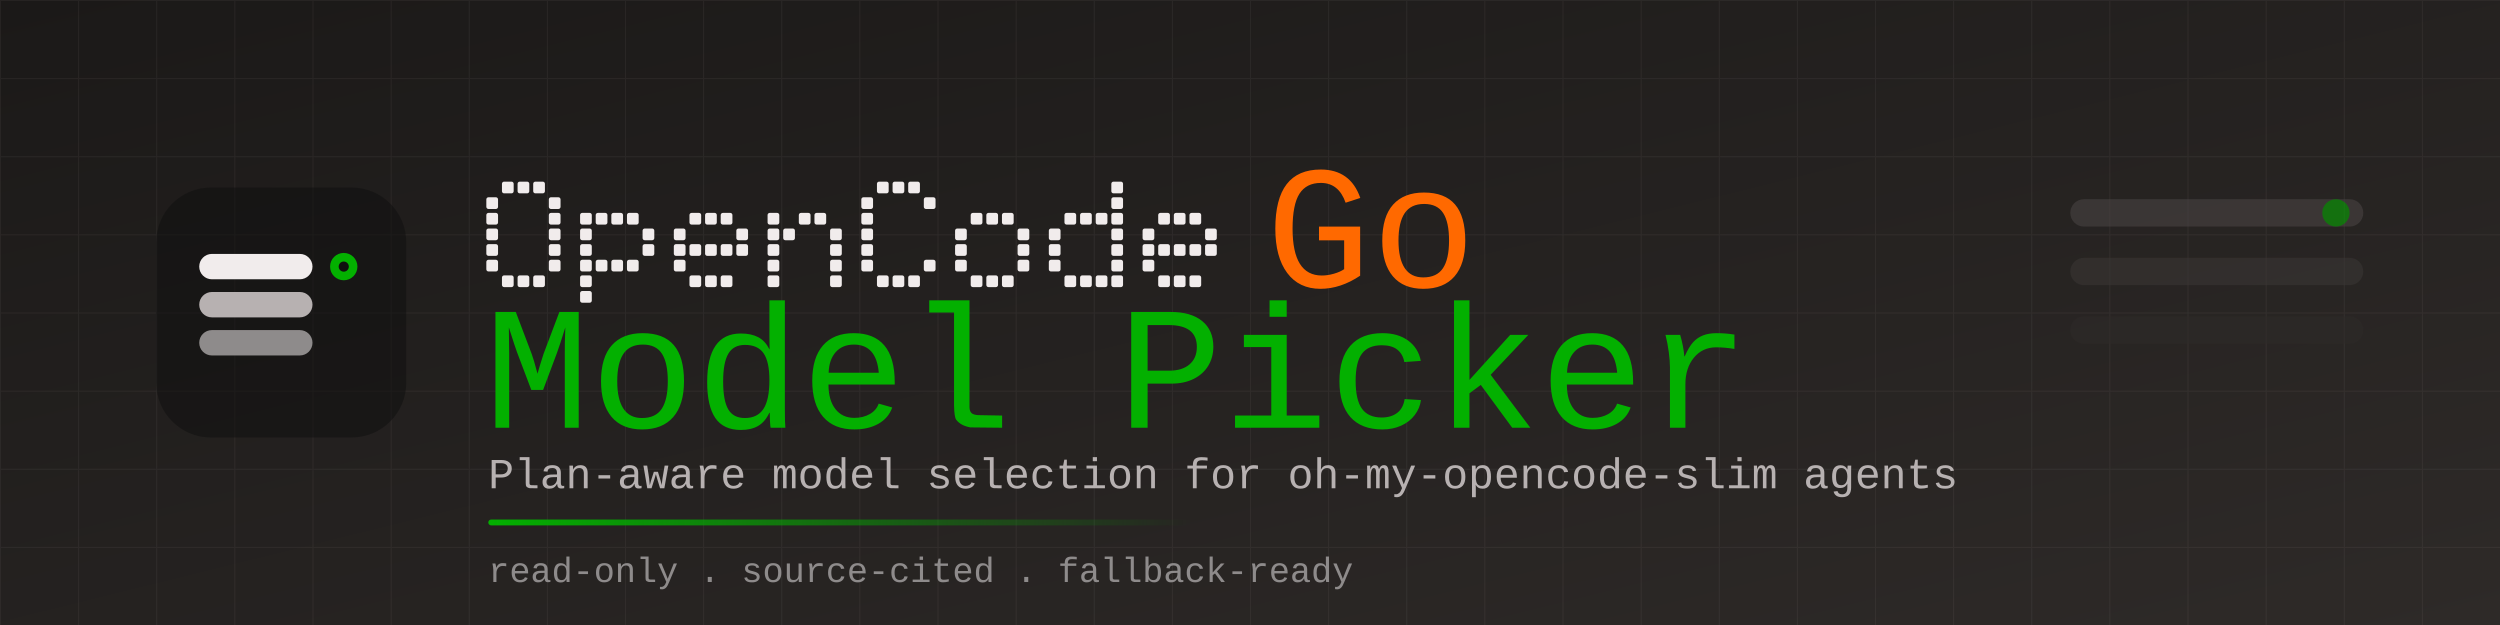
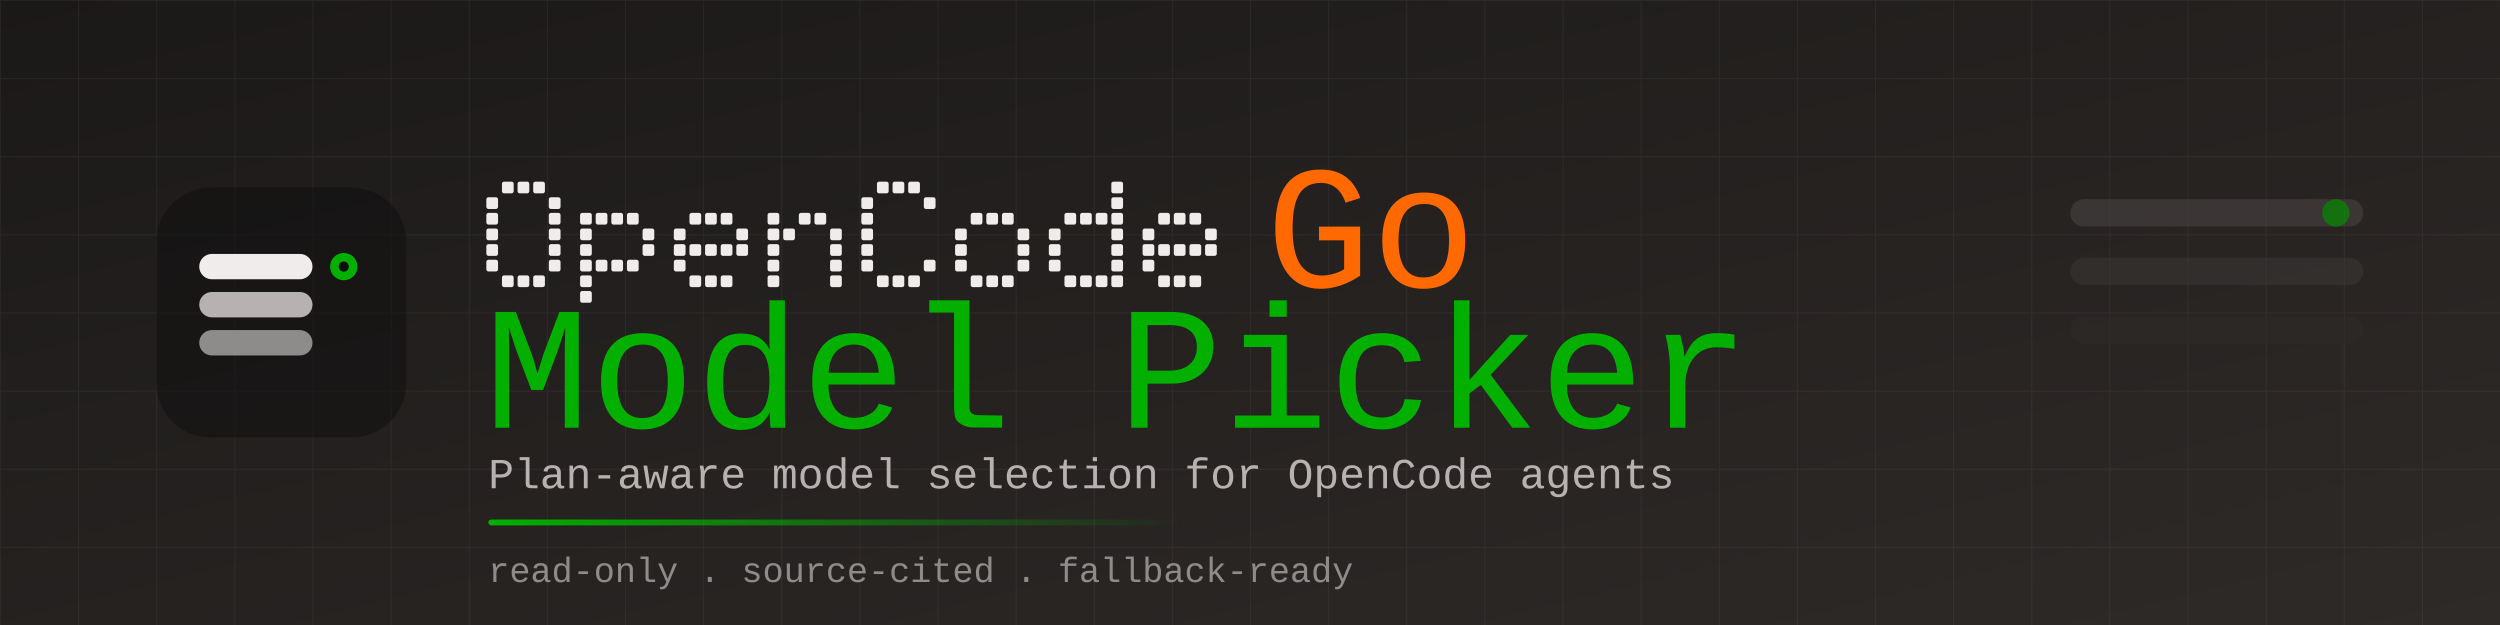
<svg xmlns="http://www.w3.org/2000/svg" width="1280" height="320" viewBox="0 0 1280 320" role="img" aria-label="OpenCode Go Model Picker banner">
  <defs>
    <linearGradient id="bg" x1="0" y1="0" x2="1" y2="1">
      <stop offset="0" stop-color="#1B1918" />
      <stop offset="1" stop-color="#2E2A28" />
    </linearGradient>
    <pattern id="grid" width="40" height="40" patternUnits="userSpaceOnUse">
      <path d="M40 0H0V40" fill="none" stroke="#F1ECEC" stroke-opacity="0.05" />
    </pattern>
    <linearGradient id="accent" x1="0" y1="0" x2="1" y2="0">
      <stop offset="0" stop-color="#03B000" />
      <stop offset="1" stop-color="#03B000" stop-opacity="0" />
    </linearGradient>
  </defs>
  <rect width="1280" height="320" fill="url(#bg)" />
  <rect width="1280" height="320" fill="url(#grid)" />
  <g transform="translate(80,96)">
    <rect x="0" y="0" width="128" height="128" rx="28" fill="#0F0E0E" fill-opacity="0.5" />
    <rect x="22" y="34" width="58" height="13" rx="6.5" fill="#F1ECEC" />
    <rect x="22" y="53.5" width="58" height="13" rx="6.5" fill="#B7B1B1" />
    <rect x="22" y="73" width="58" height="13" rx="6.5" fill="#8E8B8B" />
    <circle cx="96" cy="40.5" r="7" fill="#03B000" />
    <circle cx="96" cy="40.5" r="2.6" fill="#0F0E0E" />
  </g>
  <rect x="257" y="93" width="6" height="6" rx="1.1" fill="#F1ECEC" />
  <rect x="265" y="93" width="6" height="6" rx="1.1" fill="#F1ECEC" />
  <rect x="273" y="93" width="6" height="6" rx="1.1" fill="#F1ECEC" />
  <rect x="249" y="101" width="6" height="6" rx="1.1" fill="#F1ECEC" />
  <rect x="281" y="101" width="6" height="6" rx="1.1" fill="#F1ECEC" />
  <rect x="249" y="109" width="6" height="6" rx="1.1" fill="#F1ECEC" />
  <rect x="281" y="109" width="6" height="6" rx="1.1" fill="#F1ECEC" />
  <rect x="249" y="117" width="6" height="6" rx="1.1" fill="#F1ECEC" />
  <rect x="281" y="117" width="6" height="6" rx="1.1" fill="#F1ECEC" />
  <rect x="249" y="125" width="6" height="6" rx="1.1" fill="#F1ECEC" />
  <rect x="281" y="125" width="6" height="6" rx="1.1" fill="#F1ECEC" />
  <rect x="249" y="133" width="6" height="6" rx="1.1" fill="#F1ECEC" />
  <rect x="281" y="133" width="6" height="6" rx="1.1" fill="#F1ECEC" />
  <rect x="257" y="141" width="6" height="6" rx="1.1" fill="#F1ECEC" />
  <rect x="265" y="141" width="6" height="6" rx="1.1" fill="#F1ECEC" />
  <rect x="273" y="141" width="6" height="6" rx="1.1" fill="#F1ECEC" />
  <rect x="297" y="109" width="6" height="6" rx="1.1" fill="#F1ECEC" />
  <rect x="305" y="109" width="6" height="6" rx="1.1" fill="#F1ECEC" />
  <rect x="313" y="109" width="6" height="6" rx="1.1" fill="#F1ECEC" />
  <rect x="321" y="109" width="6" height="6" rx="1.1" fill="#F1ECEC" />
  <rect x="297" y="117" width="6" height="6" rx="1.1" fill="#F1ECEC" />
  <rect x="329" y="117" width="6" height="6" rx="1.1" fill="#F1ECEC" />
  <rect x="297" y="125" width="6" height="6" rx="1.1" fill="#F1ECEC" />
  <rect x="329" y="125" width="6" height="6" rx="1.1" fill="#F1ECEC" />
  <rect x="297" y="133" width="6" height="6" rx="1.1" fill="#F1ECEC" />
  <rect x="305" y="133" width="6" height="6" rx="1.1" fill="#F1ECEC" />
  <rect x="313" y="133" width="6" height="6" rx="1.1" fill="#F1ECEC" />
  <rect x="321" y="133" width="6" height="6" rx="1.1" fill="#F1ECEC" />
  <rect x="297" y="141" width="6" height="6" rx="1.1" fill="#F1ECEC" />
  <rect x="297" y="149" width="6" height="6" rx="1.1" fill="#F1ECEC" />
  <rect x="353" y="109" width="6" height="6" rx="1.1" fill="#F1ECEC" />
  <rect x="361" y="109" width="6" height="6" rx="1.1" fill="#F1ECEC" />
  <rect x="369" y="109" width="6" height="6" rx="1.1" fill="#F1ECEC" />
  <rect x="345" y="117" width="6" height="6" rx="1.1" fill="#F1ECEC" />
  <rect x="377" y="117" width="6" height="6" rx="1.1" fill="#F1ECEC" />
  <rect x="345" y="125" width="6" height="6" rx="1.1" fill="#F1ECEC" />
  <rect x="353" y="125" width="6" height="6" rx="1.1" fill="#F1ECEC" />
  <rect x="361" y="125" width="6" height="6" rx="1.1" fill="#F1ECEC" />
  <rect x="369" y="125" width="6" height="6" rx="1.1" fill="#F1ECEC" />
  <rect x="377" y="125" width="6" height="6" rx="1.1" fill="#F1ECEC" />
  <rect x="345" y="133" width="6" height="6" rx="1.1" fill="#F1ECEC" />
  <rect x="353" y="141" width="6" height="6" rx="1.1" fill="#F1ECEC" />
  <rect x="361" y="141" width="6" height="6" rx="1.1" fill="#F1ECEC" />
  <rect x="369" y="141" width="6" height="6" rx="1.1" fill="#F1ECEC" />
  <rect x="393" y="109" width="6" height="6" rx="1.1" fill="#F1ECEC" />
  <rect x="409" y="109" width="6" height="6" rx="1.1" fill="#F1ECEC" />
  <rect x="417" y="109" width="6" height="6" rx="1.1" fill="#F1ECEC" />
  <rect x="393" y="117" width="6" height="6" rx="1.1" fill="#F1ECEC" />
  <rect x="401" y="117" width="6" height="6" rx="1.1" fill="#F1ECEC" />
  <rect x="425" y="117" width="6" height="6" rx="1.1" fill="#F1ECEC" />
  <rect x="393" y="125" width="6" height="6" rx="1.1" fill="#F1ECEC" />
  <rect x="425" y="125" width="6" height="6" rx="1.1" fill="#F1ECEC" />
  <rect x="393" y="133" width="6" height="6" rx="1.1" fill="#F1ECEC" />
  <rect x="425" y="133" width="6" height="6" rx="1.1" fill="#F1ECEC" />
  <rect x="393" y="141" width="6" height="6" rx="1.1" fill="#F1ECEC" />
  <rect x="425" y="141" width="6" height="6" rx="1.1" fill="#F1ECEC" />
  <rect x="449" y="93" width="6" height="6" rx="1.1" fill="#F1ECEC" />
  <rect x="457" y="93" width="6" height="6" rx="1.1" fill="#F1ECEC" />
  <rect x="465" y="93" width="6" height="6" rx="1.1" fill="#F1ECEC" />
  <rect x="441" y="101" width="6" height="6" rx="1.1" fill="#F1ECEC" />
  <rect x="473" y="101" width="6" height="6" rx="1.1" fill="#F1ECEC" />
  <rect x="441" y="109" width="6" height="6" rx="1.1" fill="#F1ECEC" />
  <rect x="441" y="117" width="6" height="6" rx="1.1" fill="#F1ECEC" />
  <rect x="441" y="125" width="6" height="6" rx="1.1" fill="#F1ECEC" />
  <rect x="441" y="133" width="6" height="6" rx="1.1" fill="#F1ECEC" />
  <rect x="473" y="133" width="6" height="6" rx="1.1" fill="#F1ECEC" />
  <rect x="449" y="141" width="6" height="6" rx="1.1" fill="#F1ECEC" />
  <rect x="457" y="141" width="6" height="6" rx="1.1" fill="#F1ECEC" />
  <rect x="465" y="141" width="6" height="6" rx="1.1" fill="#F1ECEC" />
  <rect x="497" y="109" width="6" height="6" rx="1.1" fill="#F1ECEC" />
  <rect x="505" y="109" width="6" height="6" rx="1.1" fill="#F1ECEC" />
  <rect x="513" y="109" width="6" height="6" rx="1.1" fill="#F1ECEC" />
  <rect x="489" y="117" width="6" height="6" rx="1.1" fill="#F1ECEC" />
  <rect x="521" y="117" width="6" height="6" rx="1.1" fill="#F1ECEC" />
  <rect x="489" y="125" width="6" height="6" rx="1.1" fill="#F1ECEC" />
  <rect x="521" y="125" width="6" height="6" rx="1.1" fill="#F1ECEC" />
  <rect x="489" y="133" width="6" height="6" rx="1.1" fill="#F1ECEC" />
  <rect x="521" y="133" width="6" height="6" rx="1.1" fill="#F1ECEC" />
  <rect x="497" y="141" width="6" height="6" rx="1.1" fill="#F1ECEC" />
  <rect x="505" y="141" width="6" height="6" rx="1.1" fill="#F1ECEC" />
  <rect x="513" y="141" width="6" height="6" rx="1.1" fill="#F1ECEC" />
  <rect x="569" y="93" width="6" height="6" rx="1.1" fill="#F1ECEC" />
  <rect x="569" y="101" width="6" height="6" rx="1.1" fill="#F1ECEC" />
  <rect x="545" y="109" width="6" height="6" rx="1.1" fill="#F1ECEC" />
  <rect x="553" y="109" width="6" height="6" rx="1.1" fill="#F1ECEC" />
  <rect x="561" y="109" width="6" height="6" rx="1.1" fill="#F1ECEC" />
  <rect x="569" y="109" width="6" height="6" rx="1.1" fill="#F1ECEC" />
  <rect x="537" y="117" width="6" height="6" rx="1.1" fill="#F1ECEC" />
  <rect x="569" y="117" width="6" height="6" rx="1.1" fill="#F1ECEC" />
  <rect x="537" y="125" width="6" height="6" rx="1.1" fill="#F1ECEC" />
  <rect x="569" y="125" width="6" height="6" rx="1.1" fill="#F1ECEC" />
  <rect x="537" y="133" width="6" height="6" rx="1.1" fill="#F1ECEC" />
  <rect x="569" y="133" width="6" height="6" rx="1.1" fill="#F1ECEC" />
  <rect x="545" y="141" width="6" height="6" rx="1.1" fill="#F1ECEC" />
  <rect x="553" y="141" width="6" height="6" rx="1.1" fill="#F1ECEC" />
  <rect x="561" y="141" width="6" height="6" rx="1.1" fill="#F1ECEC" />
  <rect x="569" y="141" width="6" height="6" rx="1.1" fill="#F1ECEC" />
  <rect x="593" y="109" width="6" height="6" rx="1.1" fill="#F1ECEC" />
  <rect x="601" y="109" width="6" height="6" rx="1.1" fill="#F1ECEC" />
  <rect x="609" y="109" width="6" height="6" rx="1.1" fill="#F1ECEC" />
  <rect x="585" y="117" width="6" height="6" rx="1.1" fill="#F1ECEC" />
  <rect x="617" y="117" width="6" height="6" rx="1.1" fill="#F1ECEC" />
  <rect x="585" y="125" width="6" height="6" rx="1.1" fill="#F1ECEC" />
  <rect x="593" y="125" width="6" height="6" rx="1.1" fill="#F1ECEC" />
  <rect x="601" y="125" width="6" height="6" rx="1.1" fill="#F1ECEC" />
  <rect x="609" y="125" width="6" height="6" rx="1.1" fill="#F1ECEC" />
  <rect x="617" y="125" width="6" height="6" rx="1.1" fill="#F1ECEC" />
  <rect x="585" y="133" width="6" height="6" rx="1.1" fill="#F1ECEC" />
  <rect x="593" y="141" width="6" height="6" rx="1.1" fill="#F1ECEC" />
  <rect x="601" y="141" width="6" height="6" rx="1.1" fill="#F1ECEC" />
  <rect x="609" y="141" width="6" height="6" rx="1.1" fill="#F1ECEC" />
  <text x="648" y="147" font-family="'Courier New', Courier, 'Nimbus Mono PS', 'Liberation Mono', monospace" font-size="90" fill="#FF6900">Go</text>
  <text x="248" y="219" font-family="'Courier New', Courier, 'Nimbus Mono PS', 'Liberation Mono', monospace" font-size="90" fill="#03B000">Model Picker</text>
-   <text x="250" y="250" font-family="'Courier New', Courier, 'Nimbus Mono PS', 'Liberation Mono', monospace" font-size="22" fill="#B7B1B1">Plan-aware model selection for oh-my-opencode-slim agents</text>
+   <text x="250" y="250" font-family="'Courier New', Courier, 'Nimbus Mono PS', 'Liberation Mono', monospace" font-size="22" fill="#B7B1B1">Plan-aware model selection for OpenCode agents</text>
  <rect x="250" y="266" width="360" height="3" rx="1.5" fill="url(#accent)" />
  <text x="250" y="298" font-family="'Courier New', Courier, 'Nimbus Mono PS', 'Liberation Mono', monospace" font-size="18" fill="#8E8B8B">read-only . source-cited . fallback-ready</text>
  <g opacity="0.55">
    <rect x="1060" y="102" width="150" height="14" rx="7" fill="#4B4646" />
    <rect x="1060" y="132" width="150" height="14" rx="7" fill="#3A3634" />
    <rect x="1060" y="162" width="150" height="14" rx="7" fill="#2E2A28" />
    <circle cx="1196" cy="109" r="7" fill="#03B000" />
  </g>
</svg>
